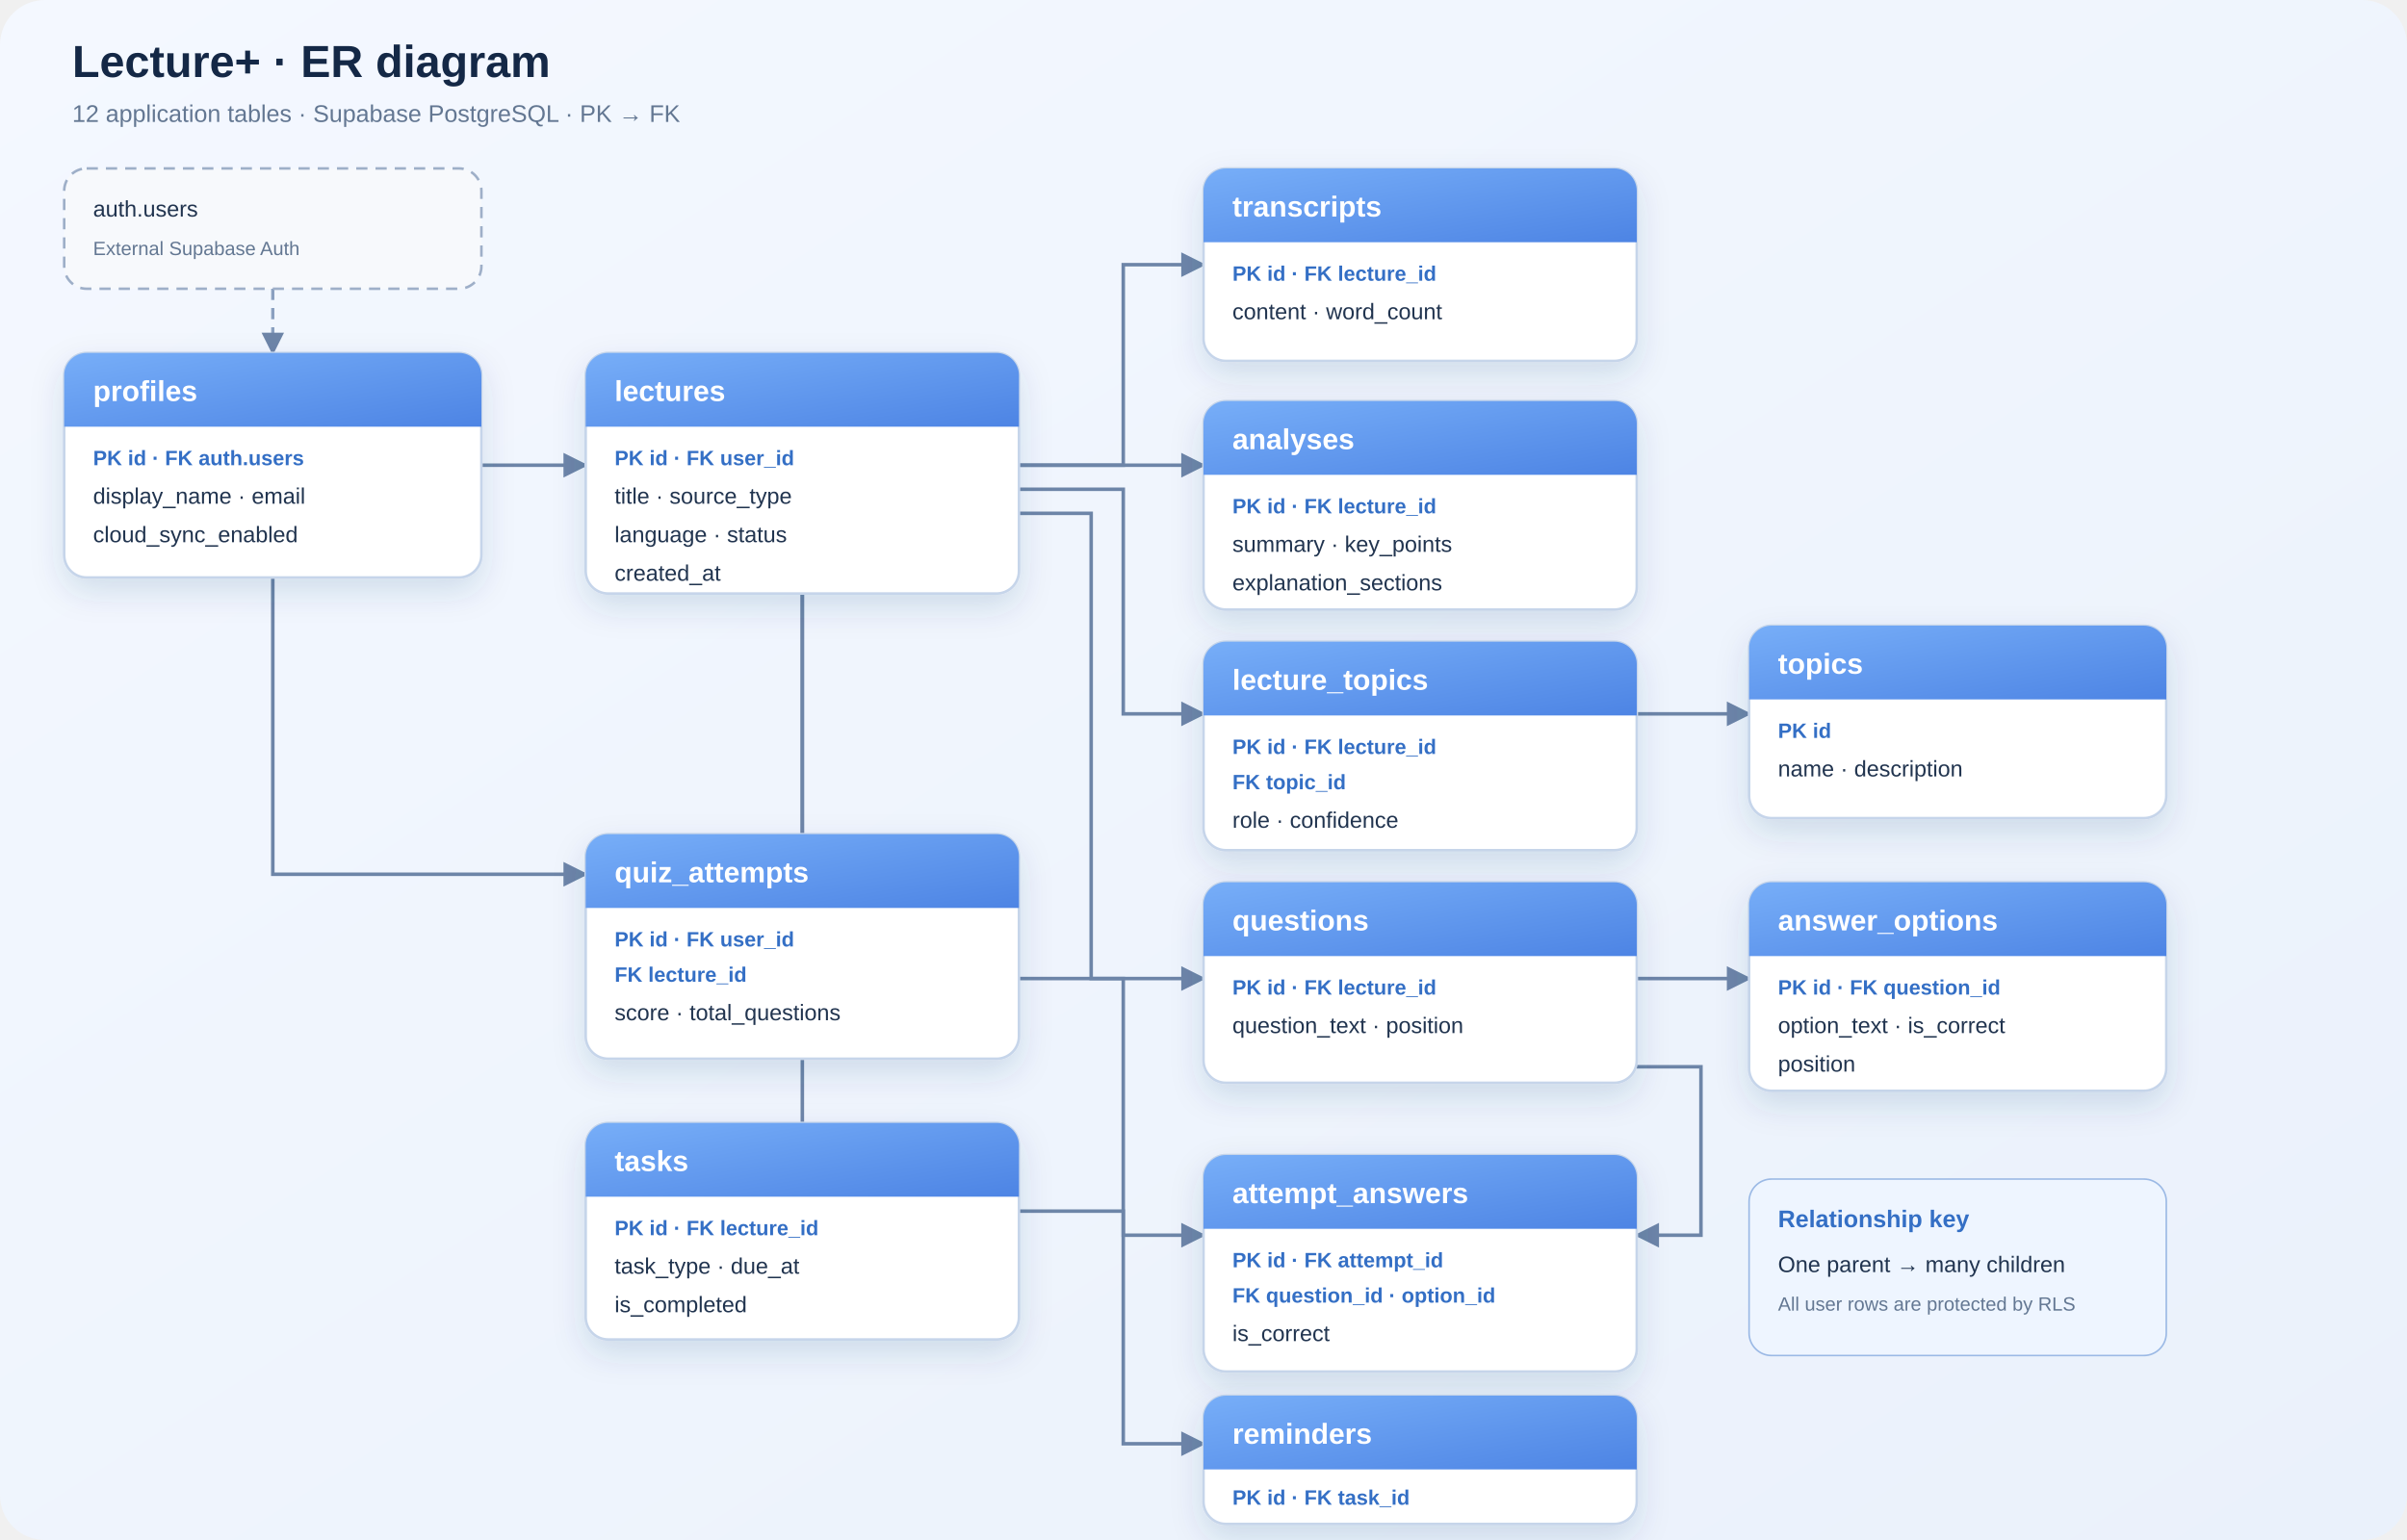
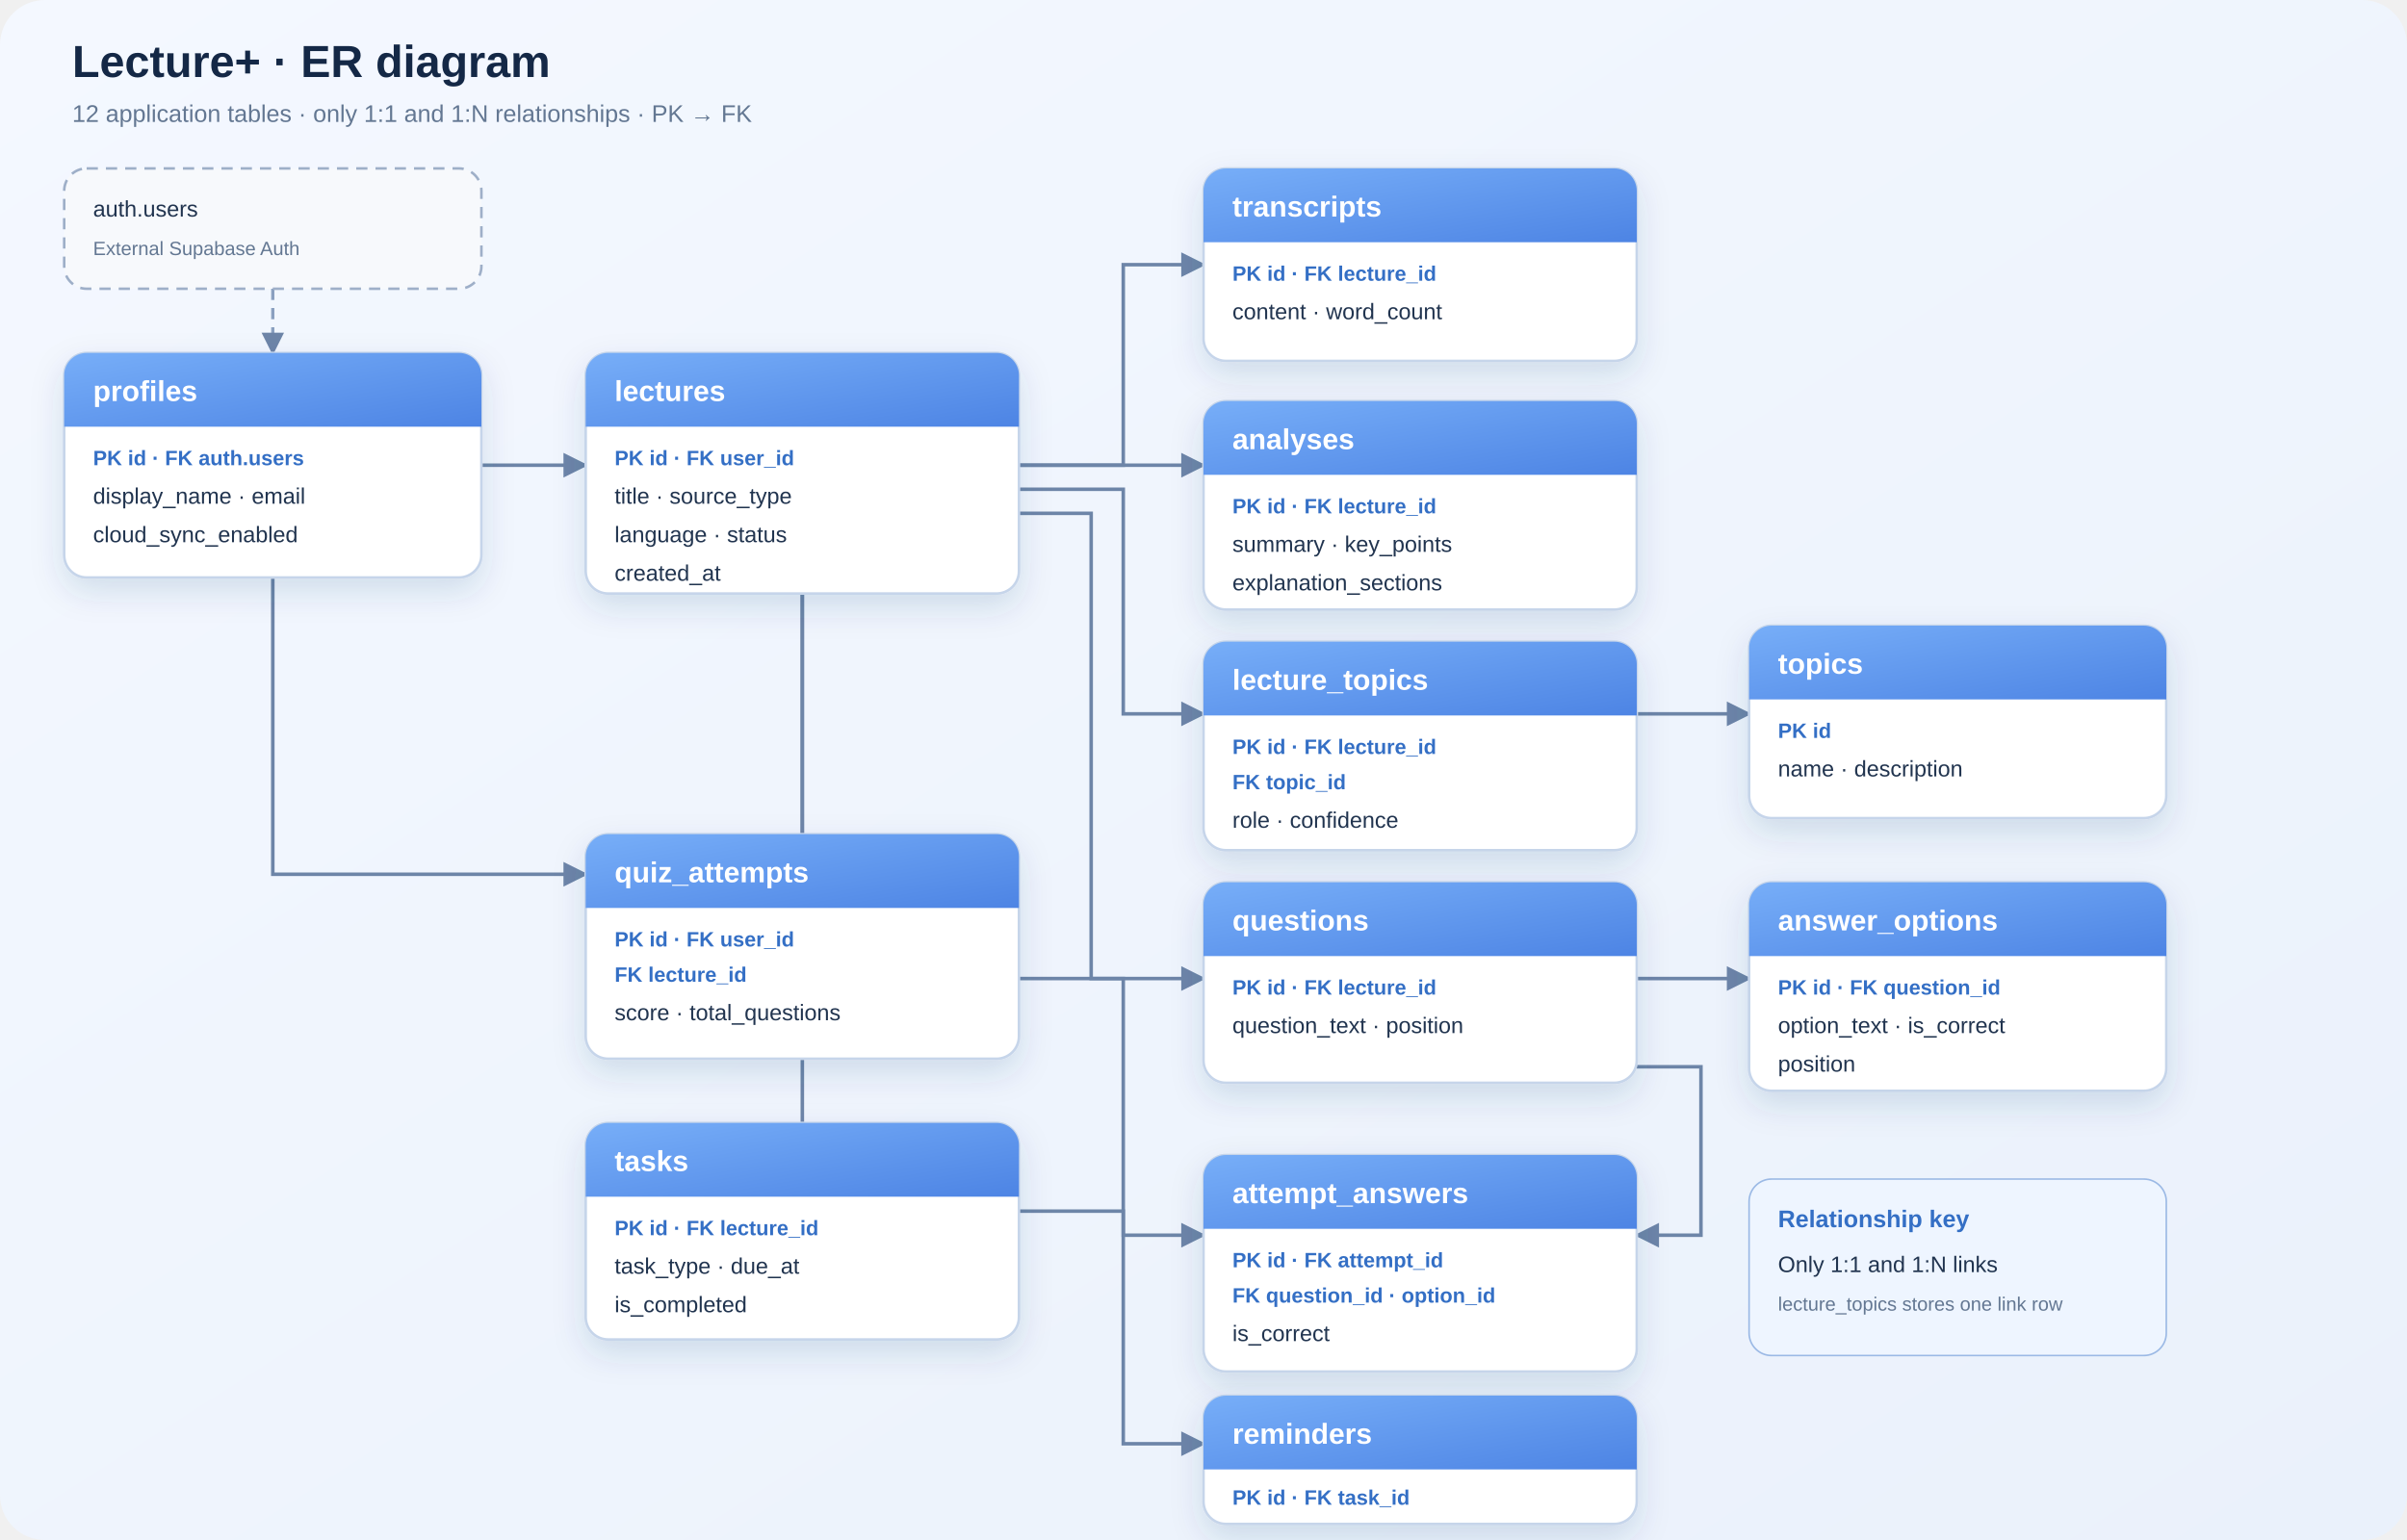
<svg xmlns="http://www.w3.org/2000/svg" viewBox="0 0 1500 960" role="img" aria-labelledby="title desc">
  <defs>
    <linearGradient id="bg" x1="0" y1="0" x2="1" y2="1">
      <stop stop-color="#f4f8ff" />
      <stop offset="1" stop-color="#eaf1fb" />
    </linearGradient>
    <linearGradient id="head" x1="0" y1="0" x2="1" y2="1">
      <stop stop-color="#77aef8" />
      <stop offset="1" stop-color="#4d84e4" />
    </linearGradient>
    <filter id="shadow" x="-20%" y="-20%" width="140%" height="160%">
      <feDropShadow dx="0" dy="8" stdDeviation="10" flood-color="#1d3d74" flood-opacity=".14" />
    </filter>
    <marker id="arrow" viewBox="0 0 10 10" refX="9" refY="5" markerWidth="7" markerHeight="7" orient="auto-start-reverse">
      <path d="M0 0L10 5L0 10z" fill="#6d85a8" />
    </marker>
    <style>
      .rel{fill:none;stroke:#6d85a8;stroke-width:2.2;marker-end:url(#arrow)}
      .rel2{fill:none;stroke:#8aa0c0;stroke-width:2;stroke-dasharray:7 5;marker-end:url(#arrow)}
      .box{fill:#fff;stroke:#c6d5ea;stroke-width:1.6;filter:url(#shadow)}
      .external{fill:#f7f9fc;stroke:#9eafc8;stroke-width:1.6;stroke-dasharray:7 5}
      .bar{fill:url(#head)}
      .name{font:700 18px Arial,sans-serif;fill:white}
      .field{font:14px Arial,sans-serif;fill:#21344f}
      .key{font:700 13px Arial,sans-serif;fill:#346fc5}
      .small{font:12px Arial,sans-serif;fill:#637792}
      .card{rx:14}
    </style>
  </defs>
  <rect width="1500" height="960" rx="28" fill="url(#bg)" />
  <text x="45" y="48" font-family="Arial,sans-serif" font-size="28" font-weight="700" fill="#142846">Lecture+ · ER diagram</text>
-   <text x="45" y="76" font-family="Arial,sans-serif" font-size="15" fill="#637792">12 application tables · Supabase PostgreSQL · PK → FK</text>
+   <text x="45" y="76" font-family="Arial,sans-serif" font-size="15" fill="#637792">12 application tables · only 1:1 and 1:N relationships · PK → FK</text>
  <path class="rel2" d="M170 180V220" />
  <path class="rel" d="M300 290H365" />
  <path class="rel" d="M170 360V545H365" />
  <path class="rel" d="M635 290H700V165H750" />
  <path class="rel" d="M635 290H750" />
  <path class="rel" d="M635 305H700V445H750" />
  <path class="rel" d="M635 320H680V610H750" />
  <path class="rel" d="M500 370V545" />
  <path class="rel" d="M500 370V755" />
  <path class="rel" d="M1020 445H1090" />
  <path class="rel" d="M1020 610H1090" />
  <path class="rel" d="M635 610H700V770H750" />
  <path class="rel" d="M1020 665H1060V770H1020" />
  <path class="rel" d="M635 755H700V900H750" />
  <g transform="translate(40 105)">
    <rect class="external card" width="260" height="75" />
    <text class="field" x="18" y="30" font-weight="700">auth.users</text>
    <text class="small" x="18" y="54">External Supabase Auth</text>
  </g>
  <g transform="translate(40 220)">
    <rect class="box card" width="260" height="140" />
    <path class="bar" d="M14 0h232a14 14 0 0 1 14 14v32H0V14A14 14 0 0 1 14 0z" />
    <text class="name" x="18" y="30">profiles</text>
    <text class="key" x="18" y="70">PK id · FK auth.users</text>
    <text class="field" x="18" y="94">display_name · email</text>
    <text class="field" x="18" y="118">cloud_sync_enabled</text>
  </g>
  <g transform="translate(365 220)">
    <rect class="box card" width="270" height="150" />
    <path class="bar" d="M14 0h242a14 14 0 0 1 14 14v32H0V14A14 14 0 0 1 14 0z" />
    <text class="name" x="18" y="30">lectures</text>
    <text class="key" x="18" y="70">PK id · FK user_id</text>
    <text class="field" x="18" y="94">title · source_type</text>
    <text class="field" x="18" y="118">language · status</text>
    <text class="field" x="18" y="142">created_at</text>
  </g>
  <g transform="translate(750 105)">
    <rect class="box card" width="270" height="120" />
    <path class="bar" d="M14 0h242a14 14 0 0 1 14 14v32H0V14A14 14 0 0 1 14 0z" />
    <text class="name" x="18" y="30">transcripts</text>
    <text class="key" x="18" y="70">PK id · FK lecture_id</text>
    <text class="field" x="18" y="94">content · word_count</text>
  </g>
  <g transform="translate(750 250)">
    <rect class="box card" width="270" height="130" />
    <path class="bar" d="M14 0h242a14 14 0 0 1 14 14v32H0V14A14 14 0 0 1 14 0z" />
    <text class="name" x="18" y="30">analyses</text>
    <text class="key" x="18" y="70">PK id · FK lecture_id</text>
    <text class="field" x="18" y="94">summary · key_points</text>
    <text class="field" x="18" y="118">explanation_sections</text>
  </g>
  <g transform="translate(750 400)">
    <rect class="box card" width="270" height="130" />
    <path class="bar" d="M14 0h242a14 14 0 0 1 14 14v32H0V14A14 14 0 0 1 14 0z" />
    <text class="name" x="18" y="30">lecture_topics</text>
    <text class="key" x="18" y="70">PK id · FK lecture_id</text>
    <text class="key" x="18" y="92">FK topic_id</text>
    <text class="field" x="18" y="116">role · confidence</text>
  </g>
  <g transform="translate(1090 390)">
    <rect class="box card" width="260" height="120" />
    <path class="bar" d="M14 0h232a14 14 0 0 1 14 14v32H0V14A14 14 0 0 1 14 0z" />
    <text class="name" x="18" y="30">topics</text>
    <text class="key" x="18" y="70">PK id</text>
    <text class="field" x="18" y="94">name · description</text>
  </g>
  <g transform="translate(365 520)">
    <rect class="box card" width="270" height="140" />
    <path class="bar" d="M14 0h242a14 14 0 0 1 14 14v32H0V14A14 14 0 0 1 14 0z" />
    <text class="name" x="18" y="30">quiz_attempts</text>
    <text class="key" x="18" y="70">PK id · FK user_id</text>
    <text class="key" x="18" y="92">FK lecture_id</text>
    <text class="field" x="18" y="116">score · total_questions</text>
  </g>
  <g transform="translate(750 550)">
    <rect class="box card" width="270" height="125" />
    <path class="bar" d="M14 0h242a14 14 0 0 1 14 14v32H0V14A14 14 0 0 1 14 0z" />
    <text class="name" x="18" y="30">questions</text>
    <text class="key" x="18" y="70">PK id · FK lecture_id</text>
    <text class="field" x="18" y="94">question_text · position</text>
  </g>
  <g transform="translate(1090 550)">
    <rect class="box card" width="260" height="130" />
    <path class="bar" d="M14 0h232a14 14 0 0 1 14 14v32H0V14A14 14 0 0 1 14 0z" />
    <text class="name" x="18" y="30">answer_options</text>
    <text class="key" x="18" y="70">PK id · FK question_id</text>
    <text class="field" x="18" y="94">option_text · is_correct</text>
    <text class="field" x="18" y="118">position</text>
  </g>
  <g transform="translate(365 700)">
    <rect class="box card" width="270" height="135" />
    <path class="bar" d="M14 0h242a14 14 0 0 1 14 14v32H0V14A14 14 0 0 1 14 0z" />
    <text class="name" x="18" y="30">tasks</text>
    <text class="key" x="18" y="70">PK id · FK lecture_id</text>
    <text class="field" x="18" y="94">task_type · due_at</text>
    <text class="field" x="18" y="118">is_completed</text>
  </g>
  <g transform="translate(750 720)">
    <rect class="box card" width="270" height="135" />
    <path class="bar" d="M14 0h242a14 14 0 0 1 14 14v32H0V14A14 14 0 0 1 14 0z" />
    <text class="name" x="18" y="30">attempt_answers</text>
    <text class="key" x="18" y="70">PK id · FK attempt_id</text>
    <text class="key" x="18" y="92">FK question_id · option_id</text>
    <text class="field" x="18" y="116">is_correct</text>
  </g>
  <g transform="translate(750 870)">
    <rect class="box card" width="270" height="80" />
    <path class="bar" d="M14 0h242a14 14 0 0 1 14 14v32H0V14A14 14 0 0 1 14 0z" />
    <text class="name" x="18" y="30">reminders</text>
    <text class="key" x="18" y="68">PK id · FK task_id</text>
  </g>
  <g transform="translate(1090 735)">
    <rect x="0" y="0" width="260" height="110" rx="14" fill="#eef5ff" stroke="#9bb9e5" />
    <text x="18" y="30" font-family="Arial" font-size="15" font-weight="700" fill="#346fc5">Relationship key</text>
-     <text class="field" x="18" y="58">One parent → many children</text>
-     <text class="small" x="18" y="82">All user rows are protected by RLS</text>
+     <text class="field" x="18" y="58">Only 1:1 and 1:N links</text>
+     <text class="small" x="18" y="82">lecture_topics stores one link row</text>
  </g>
</svg>
